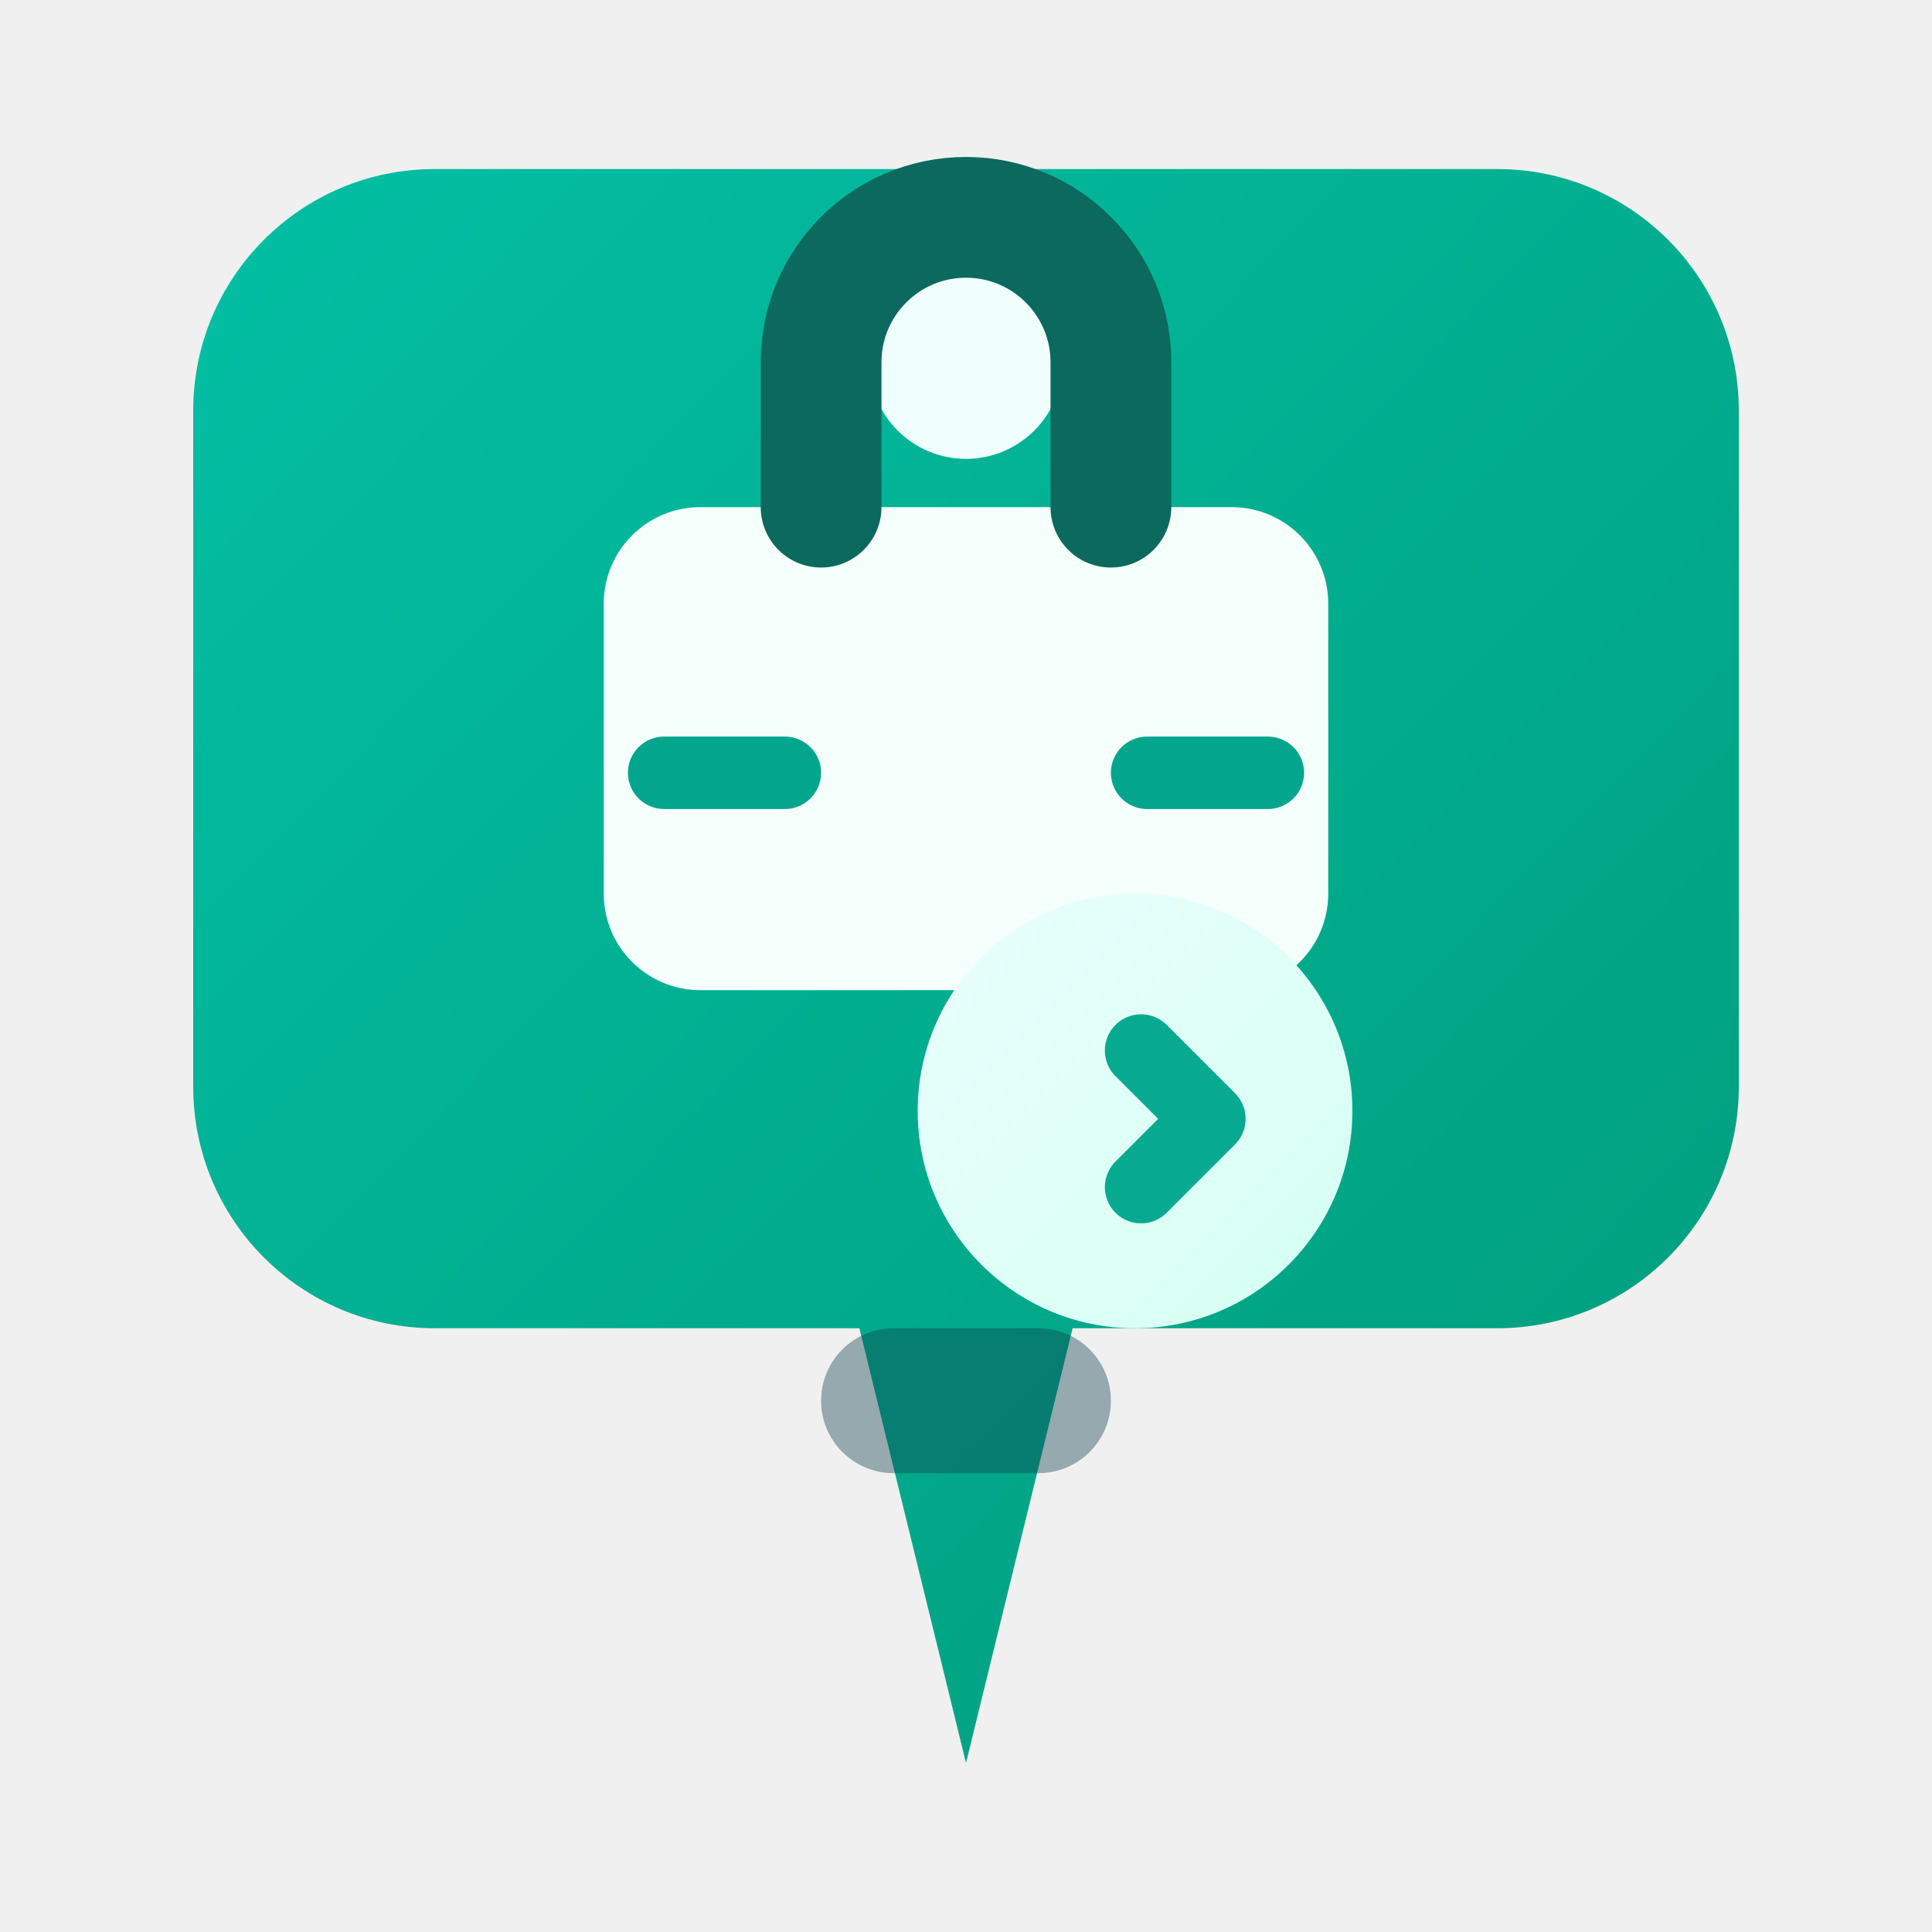
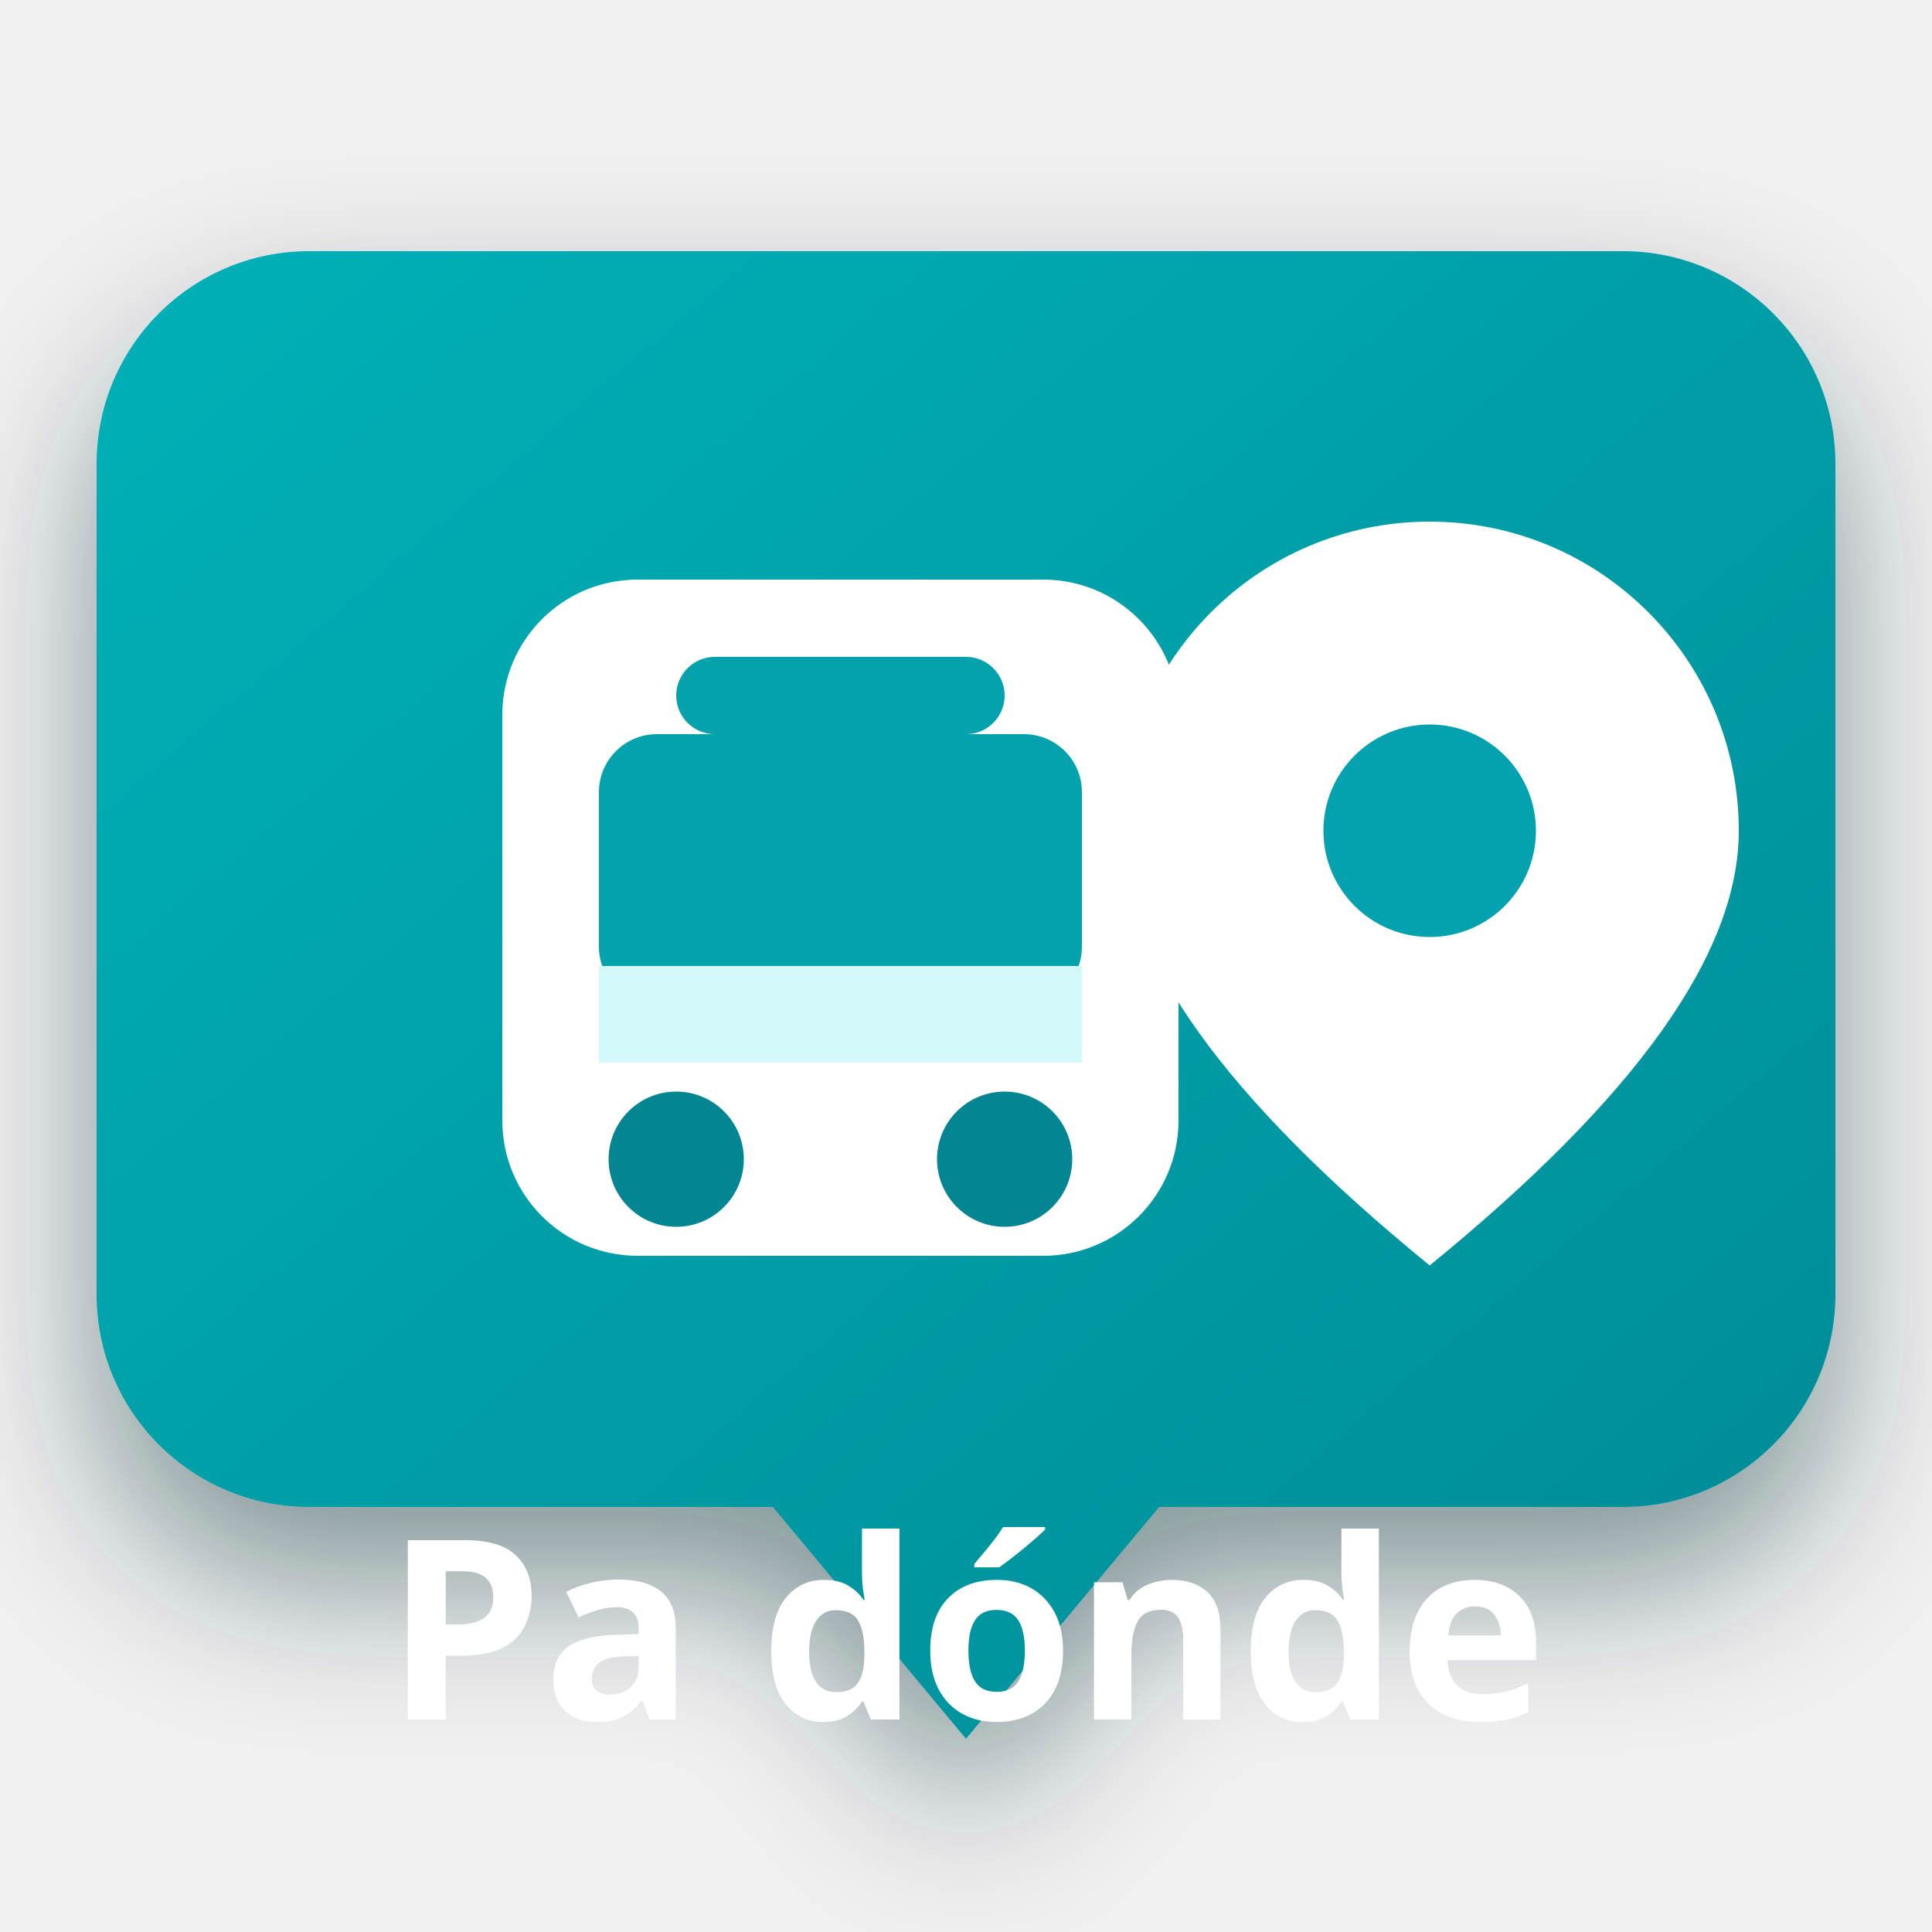
- <svg xmlns="http://www.w3.org/2000/svg" width="160" height="160" viewBox="0 0 160 160" fill="none">
+ <svg xmlns="http://www.w3.org/2000/svg" width="200" height="200" viewBox="0 0 200 200" role="img" aria-labelledby="logoTitle">
  <defs>
-     <linearGradient id="bg" x1="0" y1="0" x2="1" y2="1">
-       <stop offset="0" stop-color="#03BFA4" />
-       <stop offset="1" stop-color="#009B7A" />
+     <linearGradient id="bubbleGradient" x1="0" y1="0" x2="1" y2="1">
+       <stop offset="0" stop-color="#05b1b7" />
+       <stop offset="1" stop-color="#018a96" />
    </linearGradient>
-     <linearGradient id="mark" x1="0" y1="0" x2="1" y2="1">
-       <stop offset="0" stop-color="#E9FFFB" />
-       <stop offset="1" stop-color="#D5FFF3" />
-     </linearGradient>
+     <filter id="bubbleShadow" x="-12%" y="-18%" width="124%" height="150%" color-interpolation-filters="sRGB">
+       <feDropShadow dx="0" dy="8" stdDeviation="8" flood-color="#022d34" flood-opacity="0.45" />
+     </filter>
  </defs>
-   <path d="M36 14h88c11.046 0 20 8.954 20 20v56c0 11.046-8.954 20-20 20h-35.172L80 146 71.172 110H36c-11.046 0-20-8.954-20-20V34c0-11.046 8.954-20 20-20z" fill="url(#bg)" />
-   <rect x="50" y="42" width="60" height="40" rx="8" fill="#F5FFFC" />
-   <path d="M55 64h10M95 64h10" stroke="#03A68D" stroke-width="6" stroke-linecap="round" />
-   <rect x="68" y="110" width="24" height="12" rx="6" fill="#0C3E4A" opacity="0.4" />
-   <path d="M80 38c4.418 0 8-3.582 8-8s-3.582-8-8-8-8 3.582-8 8 3.582 8 8 8z" fill="#F0FFFD" />
-   <path d="M112 92c0 9.941-8.059 18-18 18s-18-8.059-18-18 8.059-18 18-18 18 8.059 18 18z" fill="url(#mark)" />
-   <path d="M94.5 87l5.657 5.657-5.657 5.657" stroke="#07AA90" stroke-width="6" stroke-linecap="round" stroke-linejoin="round" />
-   <path d="M68 42V30c0-6.627 5.373-12 12-12h0c6.627 0 12 5.373 12 12v12" stroke="#0B695D" stroke-width="10" stroke-linecap="round" />
+   <g filter="url(#bubbleShadow)">
+     <path d="M32 26h136c12.15 0 22 9.85 22 22v86c0 12.15-9.85 22-22 22h-48l-20 24-20-24H32c-12.15 0-22-9.85-22-22V48c0-12.15 9.85-22 22-22z" fill="url(#bubbleGradient)" />
+   </g>
+   <g transform="translate(52 60)">
+     <rect width="70" height="70" rx="14" fill="#ffffff" />
+     <rect x="10" y="16" width="50" height="28" rx="6" fill="#03a2ad" />
+     <rect x="18" y="8" width="34" height="8" rx="4" fill="#03a2ad" />
+     <rect x="10" y="40" width="50" height="10" fill="#d4f9fb" />
+     <circle cx="18" cy="60" r="7" fill="#038592" />
+     <circle cx="52" cy="60" r="7" fill="#038592" />
+   </g>
+   <g transform="translate(116 54)">
+     <path d="M32 0c17.673 0 32 14.327 32 32 0 12.8-10.8 27.7-32 45-21.2-17.3-32-32.2-32-45C0 14.327 14.327 0 32 0z" fill="#ffffff" />
+     <circle cx="32" cy="32" r="11" fill="#04a2ae" />
+   </g>
+   <text x="100" y="178" text-anchor="middle" font-size="26" font-family="'Poppins','Segoe UI',sans-serif" fill="#ffffff" font-weight="600">
+     Pa dónde
+   </text>
</svg>
